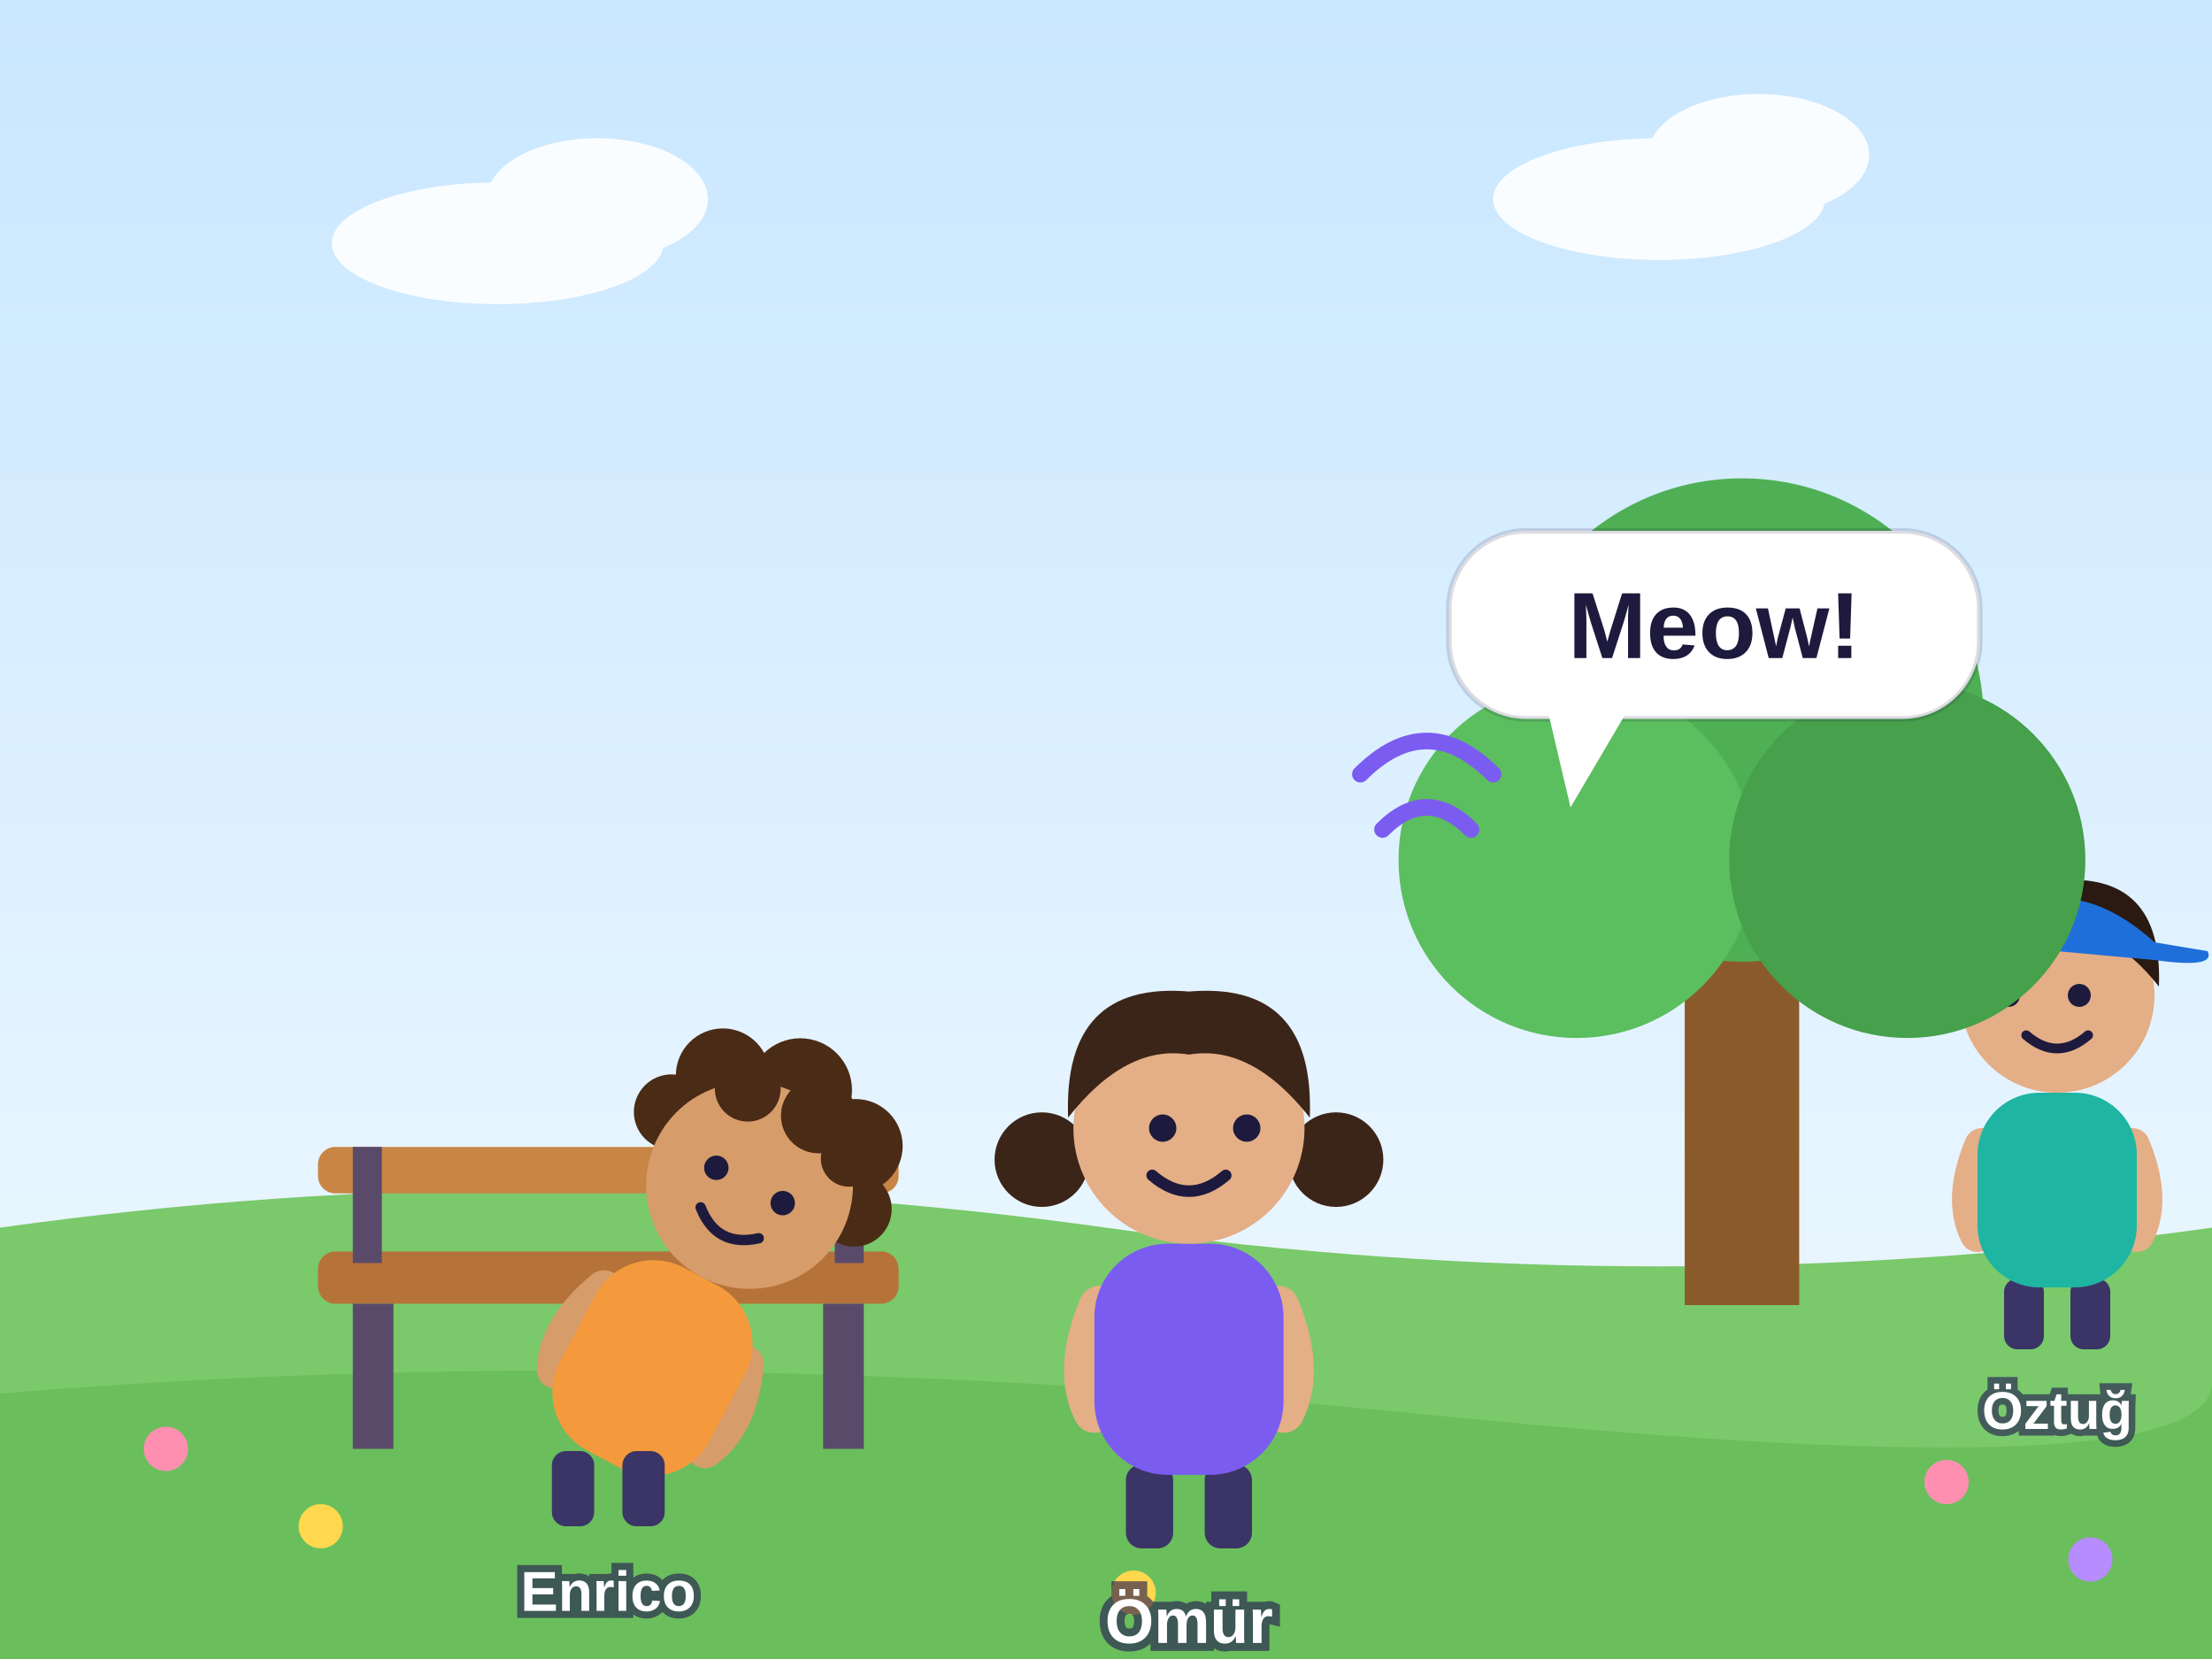
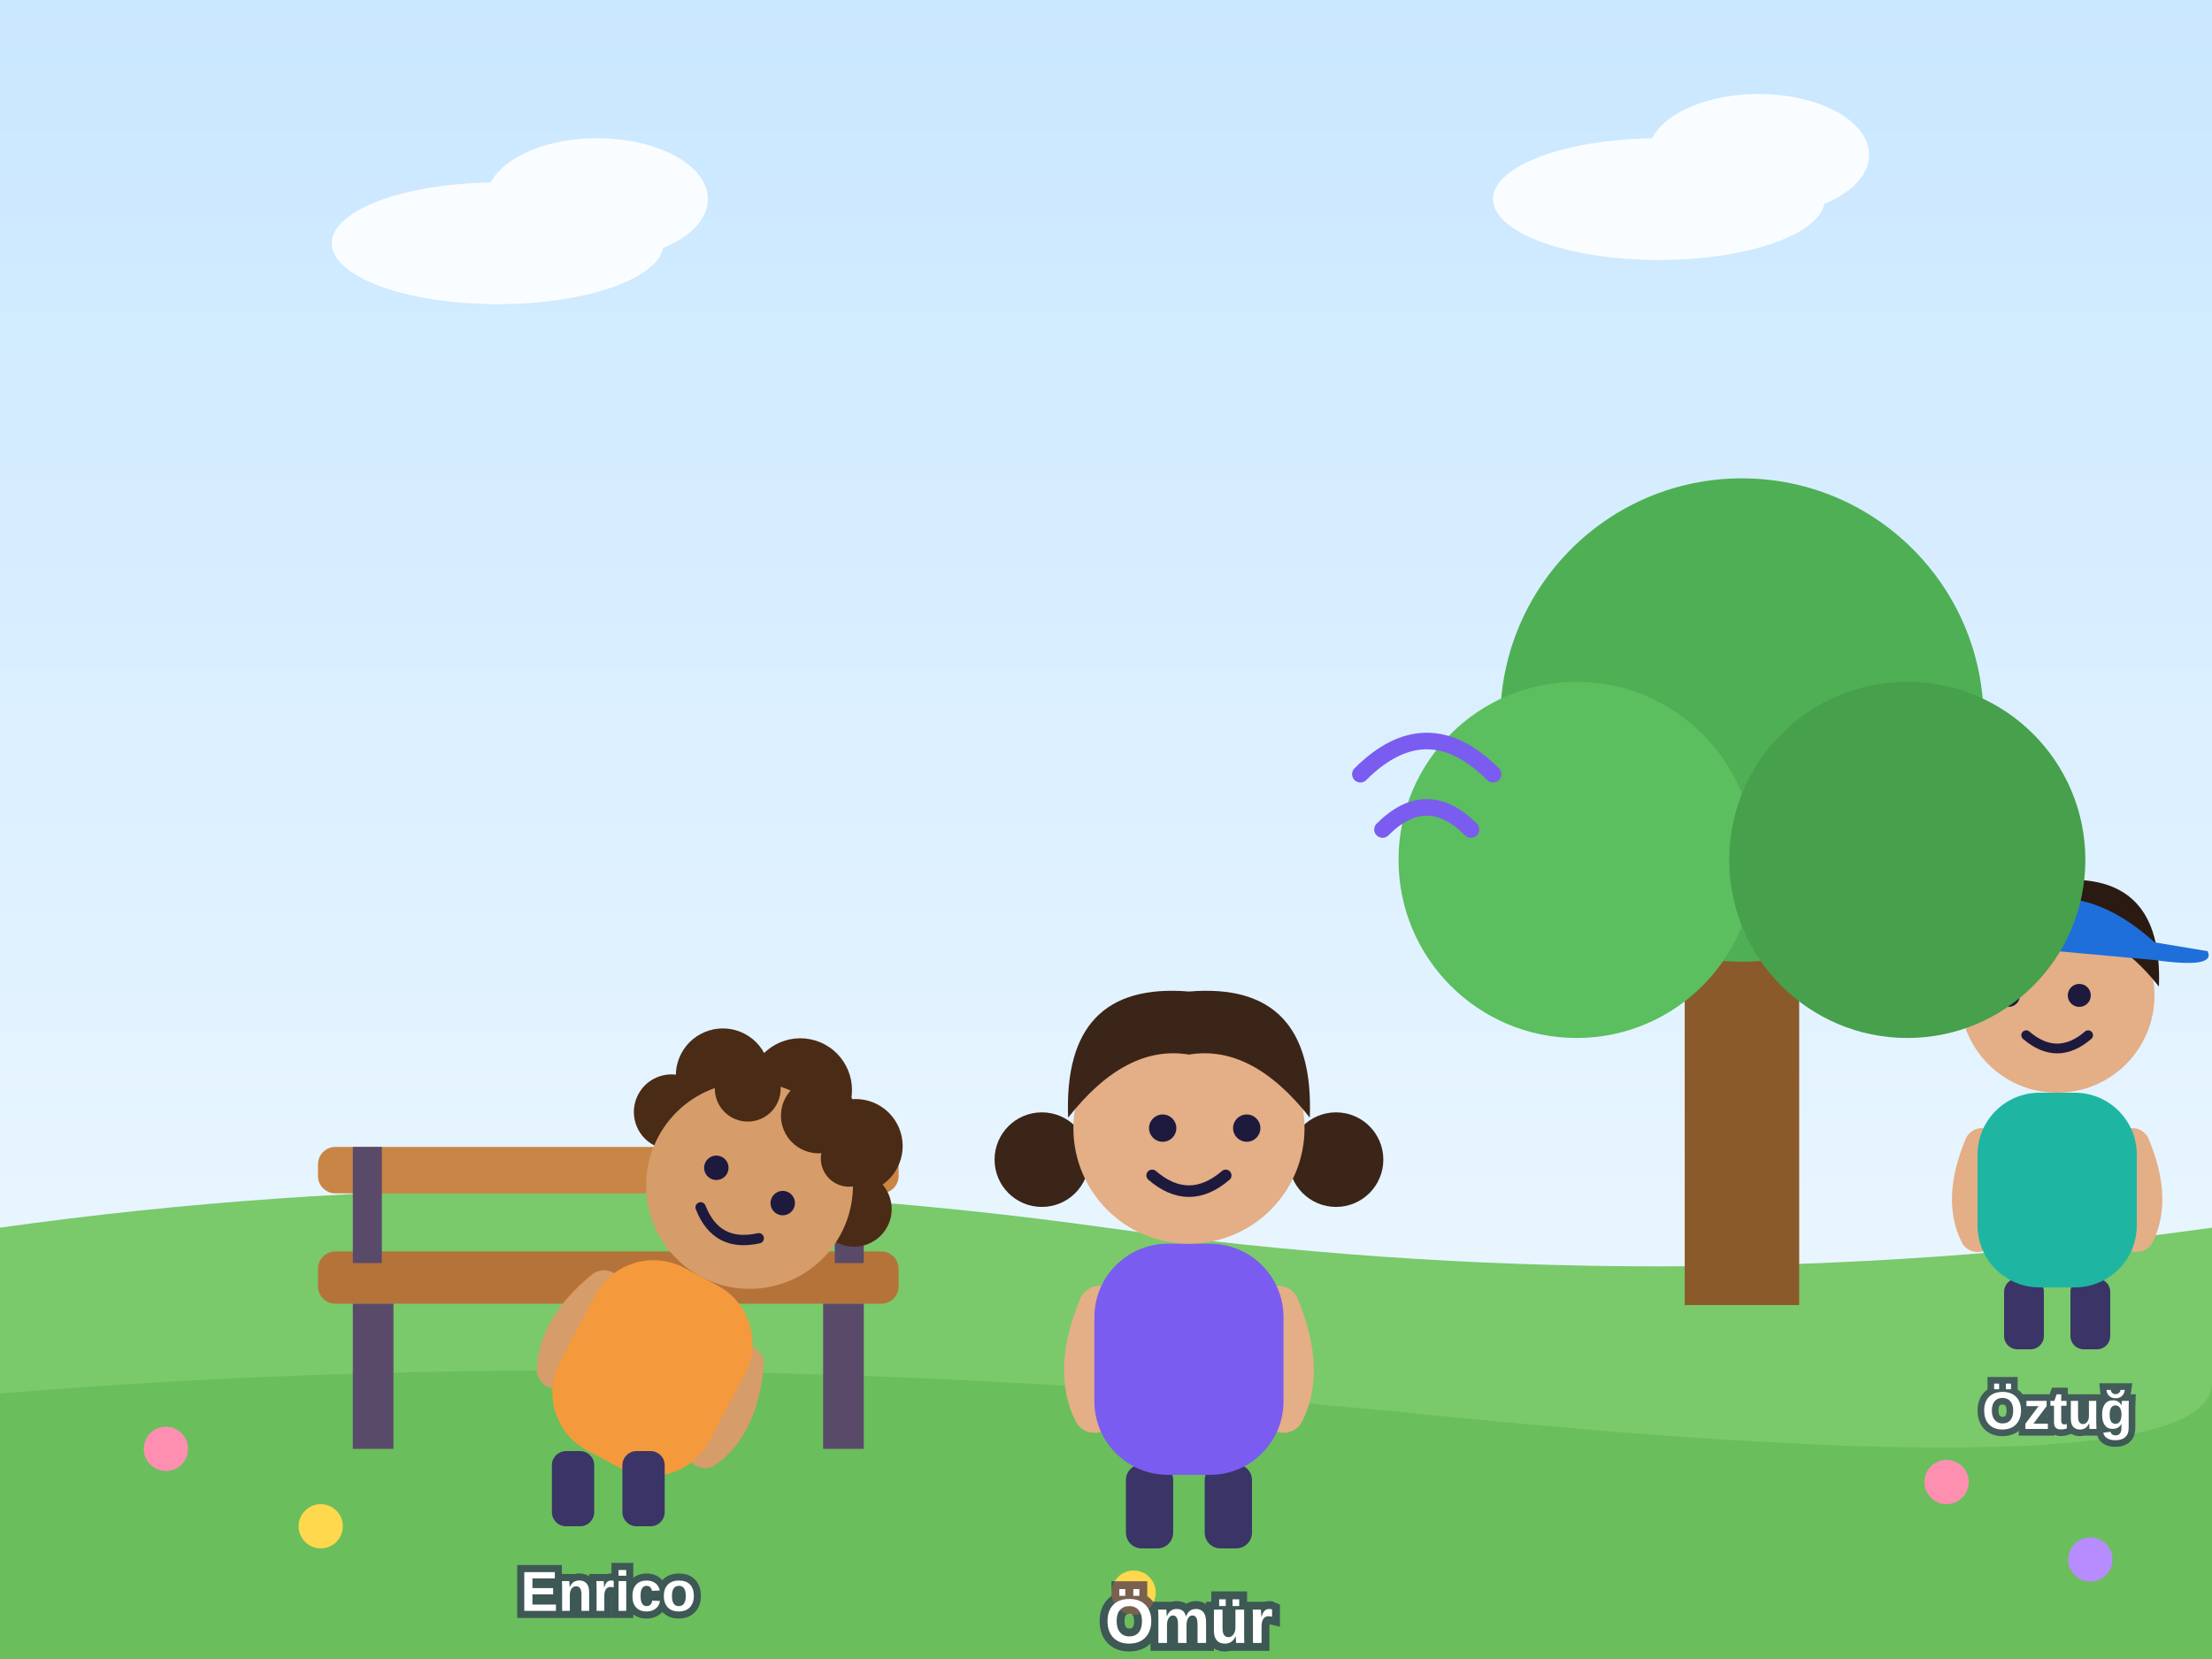
<svg xmlns="http://www.w3.org/2000/svg" viewBox="0 0 400 300" width="800" height="600">
  <defs>
    <linearGradient id="sky3" x1="0" y1="0" x2="0" y2="1">
      <stop offset="0" stop-color="#C9E7FF" />
      <stop offset="1" stop-color="#F2FAFF" />
    </linearGradient>
  </defs>
  <rect width="400" height="300" fill="url(#sky3)" />
  <g fill="#fff" opacity=".9">
    <ellipse cx="90" cy="44" rx="30" ry="11" />
    <ellipse cx="108" cy="36" rx="20" ry="11" />
  </g>
  <g fill="#fff" opacity=".9">
    <ellipse cx="300" cy="36" rx="30" ry="11" />
    <ellipse cx="318" cy="28" rx="20" ry="11" />
  </g>
  <path d="M0 222 Q100 208 200 222 T400 222 V300 H0Z" fill="#7AC96B" />
  <path d="M0 252 Q120 242 260 256 T400 250 V300 H0Z" fill="#6BBE5C" />
  <g transform="translate(372 244) scale(0.8)">
    <rect x="-12" y="-16" width="9" height="16" rx="3" fill="#3A3566" />
    <rect x="3" y="-16" width="9" height="16" rx="3" fill="#3A3566" />
    <path d="M-17 -46 Q-22 -34 -18 -26" stroke="#E4AE86" stroke-width="8" fill="none" stroke-linecap="round" />
    <path d="M17 -46 Q22 -34 18 -26" stroke="#E4AE86" stroke-width="8" fill="none" stroke-linecap="round" />
    <rect x="-18" y="-58" width="36" height="44" rx="14" fill="#1FB5A3" />
    <circle cx="0" cy="-80" r="22" fill="#E4AE86" />
    <path d="M-23 -82 Q-24 -108 0 -106 Q24 -108 23 -82 Q12 -96 0 -94 Q-12 -96 -23 -82Z" fill="#2A1A12" />
    <path d="M-22 -92 Q0 -112 22 -92 L34 -90 Q36 -86 22 -88 Z" fill="#1E6FD9" />
    <circle cx="-11" cy="-80" r="2.6" fill="#1D1A3D" />
    <circle cx="5" cy="-80" r="2.6" fill="#1D1A3D" />
    <path d="M-7 -71 Q0 -65 7 -71" stroke="#1D1A3D" stroke-width="2.2" fill="none" stroke-linecap="round" />
    <text y="18" text-anchor="middle" font-size="12" font-weight="700" fill="#fff" stroke="rgba(30,20,80,.6)" stroke-width="3" paint-order="stroke" font-family="'Trebuchet MS',Verdana,Arial,sans-serif">Öztuğ</text>
  </g>
  <g transform="translate(315 236) scale(1.15)">
    <rect x="-9" y="-70" width="18" height="70" fill="#8B5A2B" />
    <circle cx="0" cy="-92" r="38" fill="#4FAF55" />
    <circle cx="-26" cy="-70" r="28" fill="#5BBE5F" />
    <circle cx="26" cy="-70" r="28" fill="#46A04C" />
  </g>
  <g transform="translate(110 262) scale(1.05)">
    <rect x="-50" y="-34" width="100" height="9" rx="3" fill="#B5733A" />
    <rect x="-50" y="-52" width="100" height="8" rx="3" fill="#C98545" />
    <rect x="-44" y="-25" width="7" height="25" fill="#5A4A6A" />
    <rect x="37" y="-25" width="7" height="25" fill="#5A4A6A" />
    <rect x="-44" y="-52" width="5" height="20" fill="#5A4A6A" />
    <rect x="39" y="-52" width="5" height="20" fill="#5A4A6A" />
  </g>
  <circle cx="30" cy="262" r="4" fill="#FF8FB1" />
  <circle cx="58" cy="276" r="4" fill="#FFD84D" />
  <circle cx="352" cy="268" r="4" fill="#FF8FB1" />
  <circle cx="378" cy="282" r="4" fill="#B78CFF" />
  <circle cx="205" cy="288" r="4" fill="#FFD84D" />
  <g transform="translate(110 276) scale(0.85)">
    <g transform="rotate(28 0 -16)">
      <path d="M-17 -46 Q-22 -34 -18 -26" stroke="#D69C6A" stroke-width="8" fill="none" stroke-linecap="round" />
      <path d="M17 -46 Q22 -34 18 -26" stroke="#D69C6A" stroke-width="8" fill="none" stroke-linecap="round" />
      <rect x="-18" y="-58" width="36" height="44" rx="14" fill="#F59A3C" />
      <circle cx="-16" cy="-98" r="10" fill="#4A2B16" />
      <circle cx="0" cy="-103" r="11" fill="#4A2B16" />
      <circle cx="16" cy="-98" r="10" fill="#4A2B16" />
      <circle cx="-22" cy="-86" r="8" fill="#4A2B16" />
      <circle cx="22" cy="-86" r="8" fill="#4A2B16" />
      <circle cx="0" cy="-80" r="22" fill="#D69C6A" />
      <circle cx="-10" cy="-98" r="7" fill="#4A2B16" />
      <circle cx="6" cy="-100" r="8" fill="#4A2B16" />
      <circle cx="16" cy="-95" r="6" fill="#4A2B16" />
      <circle cx="-8" cy="-80" r="2.6" fill="#1D1A3D" />
      <circle cx="8" cy="-80" r="2.6" fill="#1D1A3D" />
      <path d="M-7 -71 Q0 -65 7 -71" stroke="#1D1A3D" stroke-width="2.2" fill="none" stroke-linecap="round" />
    </g>
    <rect x="-12" y="-16" width="9" height="16" rx="3" fill="#3A3566" />
    <rect x="3" y="-16" width="9" height="16" rx="3" fill="#3A3566" />
    <text y="18" text-anchor="middle" font-size="12" font-weight="700" fill="#fff" stroke="rgba(30,20,80,.6)" stroke-width="3" paint-order="stroke" font-family="'Trebuchet MS',Verdana,Arial,sans-serif">Enrico</text>
  </g>
  <g transform="translate(215 280) scale(0.95)">
    <rect x="-12" y="-16" width="9" height="16" rx="3" fill="#3A3566" />
    <rect x="3" y="-16" width="9" height="16" rx="3" fill="#3A3566" />
    <path d="M-17 -46 Q-22 -34 -18 -26" stroke="#E4AE86" stroke-width="8" fill="none" stroke-linecap="round" />
    <path d="M17 -46 Q22 -34 18 -26" stroke="#E4AE86" stroke-width="8" fill="none" stroke-linecap="round" />
    <rect x="-18" y="-58" width="36" height="44" rx="14" fill="#7B5CF0" />
    <circle cx="-28" cy="-74" r="9" fill="#3B2418" />
    <circle cx="28" cy="-74" r="9" fill="#3B2418" />
    <circle cx="0" cy="-80" r="22" fill="#E4AE86" />
    <path d="M-23 -82 Q-24 -108 0 -106 Q24 -108 23 -82 Q12 -96 0 -94 Q-12 -96 -23 -82Z" fill="#3B2418" />
    <circle cx="-5" cy="-80" r="2.6" fill="#1D1A3D" />
    <circle cx="11" cy="-80" r="2.6" fill="#1D1A3D" />
    <path d="M-7 -71 Q0 -65 7 -71" stroke="#1D1A3D" stroke-width="2.2" fill="none" stroke-linecap="round" />
    <text y="18" text-anchor="middle" font-size="12" font-weight="700" fill="#fff" stroke="rgba(30,20,80,.6)" stroke-width="3" paint-order="stroke" font-family="'Trebuchet MS',Verdana,Arial,sans-serif">Ömür</text>
  </g>
  <g transform="translate(250 150)">
    <path d="M0 0 q8 -8 16 0 M-4 -10 q12 -12 24 0" stroke="#7B5CF0" stroke-width="3" fill="none" stroke-linecap="round" />
  </g>
-   <g>
-     <rect x="262" y="96" width="96" height="34" rx="14" fill="#fff" stroke="#1D1A3D" stroke-opacity=".15" />
-     <path d="M280 129 L284 146 L294 129Z" fill="#fff" />
-     <text x="310.0" y="119" text-anchor="middle" font-size="17" font-weight="700" fill="#1D1A3D" font-family="'Trebuchet MS',Verdana,Arial,sans-serif">Meow!</text>
-   </g>
</svg>
